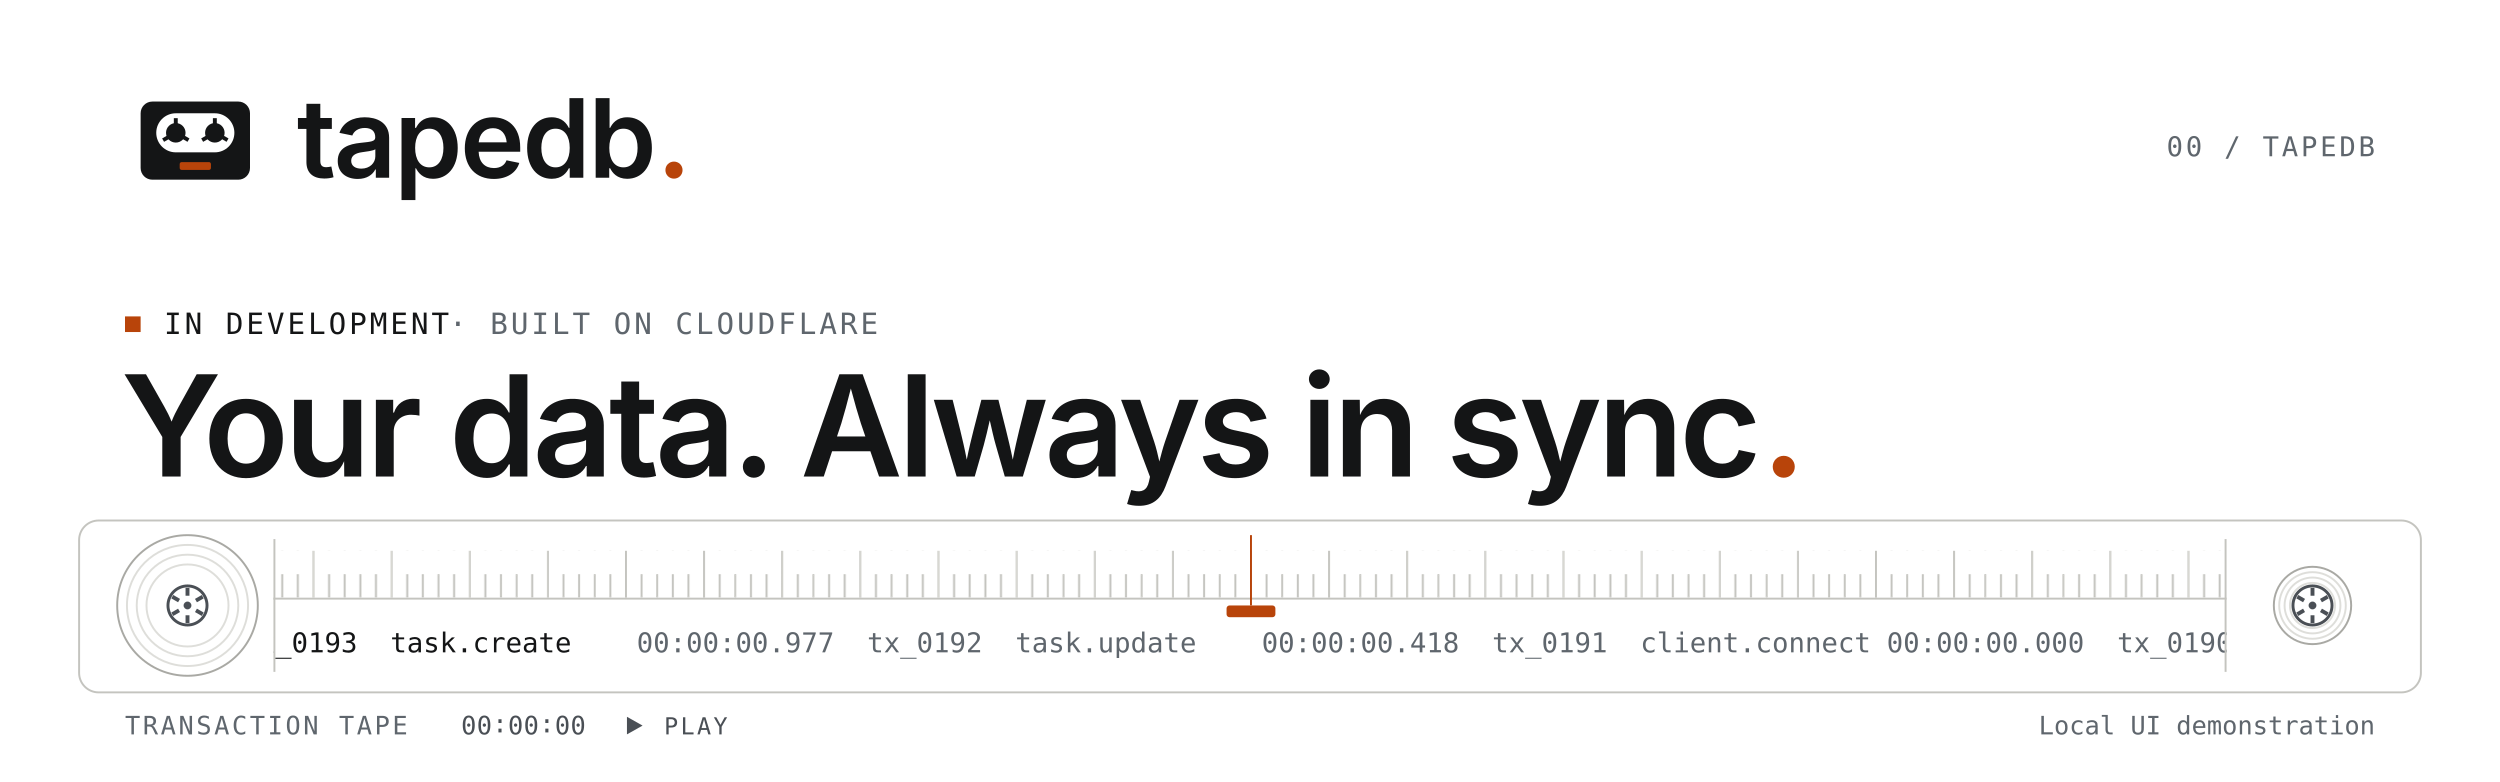
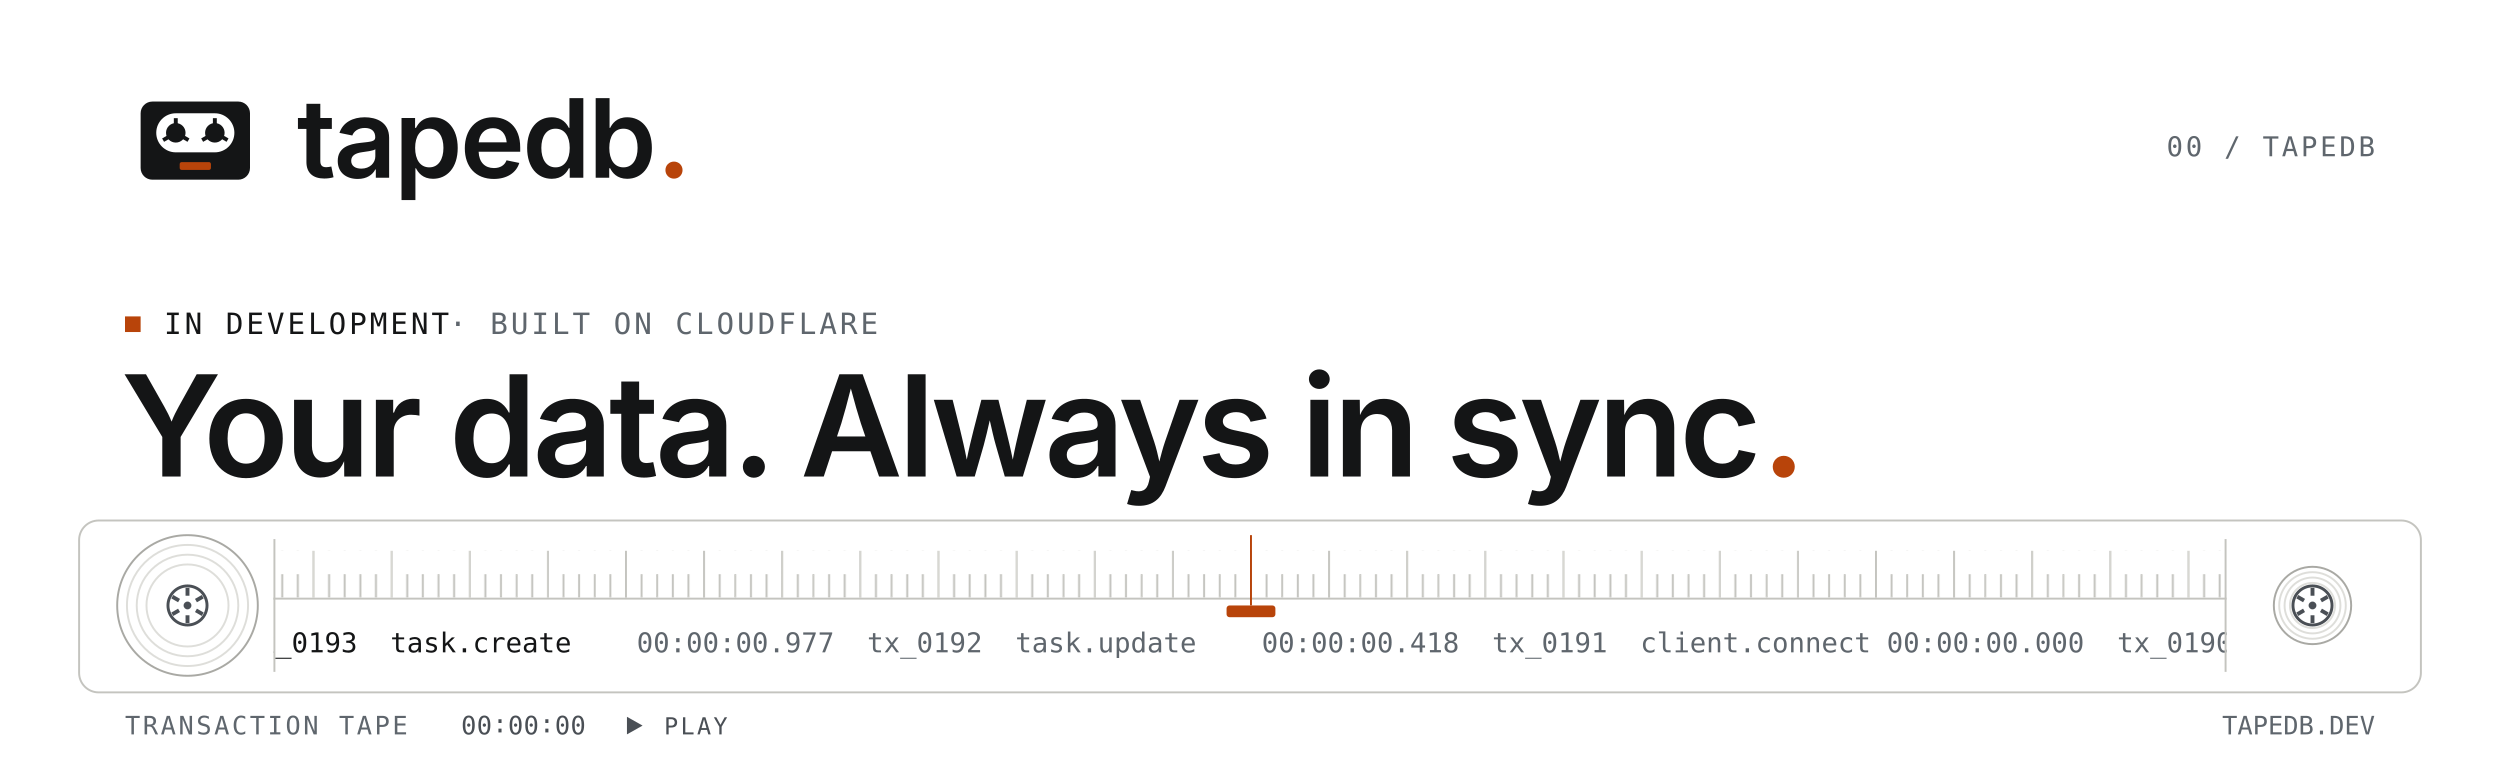
<svg xmlns="http://www.w3.org/2000/svg" viewBox="0 0 1280 400" width="1280" height="400" role="img" aria-labelledby="banner-title banner-desc">
  <style>
    .mono{font-family:ui-monospace, SFMono-Regular, Menlo, Consolas, monospace}
    .sans{font-family:system-ui, -apple-system, 'Segoe UI', sans-serif}
    .tc{white-space:pre}
    .hub{animation:tp-hub 4s linear infinite}
    .hub-a{transform-origin:90px 68px}
    .hub-b{transform-origin:110px 68px}
    .dhub{animation:deck-hub 32s linear infinite}
    .dhub-l{transform-origin:96px 310px}
    .dhub-r{transform-origin:1184px 310px}
    .pack-l{transform-origin:96px 310px;animation:pack-l 32s linear infinite}
    .pack-r{transform-origin:1184px 310px;animation:pack-r 32s linear infinite}
    .tape{animation:tape 32s linear infinite}
    .lamp{animation:lamp 32s step-end infinite}
-     .tr-play{animation:tr-play 32s step-end infinite}
-     .tr-rew{animation:tr-rew 32s step-end infinite}
-     .sec1{animation:roll10 10s steps(10,end) infinite}
-     .sec10{animation:roll6 60s steps(6,end) infinite}
-     .min1{animation:roll10 600s steps(10,end) infinite}
+     .tr-play{opacity:1}
+     .tr-rew{opacity:0}
    @keyframes tp-hub{to{transform:rotate(360deg)}}
-     @keyframes deck-hub{0%{transform:rotate(0deg)}95.312%{transform:rotate(2790deg)}100%{transform:rotate(1440deg)}}
-     @keyframes pack-l{0%{transform:scale(1)}95.312%{transform:scale(0.55);animation-timing-function:steps(4,end)}100%{transform:scale(1)}}
-     @keyframes pack-r{0%{transform:scale(1)}95.312%{transform:scale(1.8182);animation-timing-function:steps(4,end)}100%{transform:scale(1)}}
-     @keyframes tape{0%{transform:translateX(0)}95.312%{transform:translateX(1220px)}100%{transform:translateX(0)}}
+     @keyframes deck-hub{from{transform:rotate(0deg)}to{transform:rotate(2880deg)}}
+     @keyframes pack-l{0%,100%{transform:scale(1)}50%{transform:scale(0.55)}}
+     @keyframes pack-r{0%,100%{transform:scale(1)}50%{transform:scale(1.8182)}}
+     @keyframes tape{from{transform:translateX(0)}to{transform:translateX(1280px)}}
    @keyframes lamp{0%{fill-opacity:0}1.562%{fill-opacity:1}3.125%{fill-opacity:0}4.688%,100%{fill-opacity:1}}
-     @keyframes tr-play{0%{opacity:1}95.312%{opacity:0}100%{opacity:1}}
-     @keyframes tr-rew{0%{opacity:0}95.312%{opacity:1}100%{opacity:0}}
-     @keyframes roll10{from{transform:translateY(0)}to{transform:translateY(-200px)}}
-     @keyframes roll6{from{transform:translateY(0)}to{transform:translateY(-120px)}}
    @media (prefers-reduced-motion: reduce){*{animation:none!important}}
  </style>
  <defs>
    <pattern id="banner-ticks" x="0" y="282" width="40" height="24" patternUnits="userSpaceOnUse">
      <line x1="0.5" y1="0" x2="0.5" y2="24" stroke="#C4C4BF" stroke-width="1" />
      <line x1="8.5" y1="12" x2="8.5" y2="24" stroke="#C4C4BF" stroke-width="1" />
      <line x1="16.5" y1="12" x2="16.5" y2="24" stroke="#C4C4BF" stroke-width="1" />
      <line x1="24.5" y1="12" x2="24.5" y2="24" stroke="#C4C4BF" stroke-width="1" />
      <line x1="32.5" y1="12" x2="32.5" y2="24" stroke="#C4C4BF" stroke-width="1" />
    </pattern>
    <clipPath id="banner-window">
      <rect x="41" y="267" width="1198" height="87" rx="9.5" />
    </clipPath>
    <clipPath id="banner-run">
      <rect x="140" y="267" width="1000" height="87" />
    </clipPath>
    <clipPath id="banner-counter">
      <rect x="230" y="362" width="76" height="18" />
    </clipPath>
  </defs>
  <path fill="#141516" fill-rule="evenodd" d="M78 52H122A6 6 0 0 1 128 58V86A6 6 0 0 1 122 92H78A6 6 0 0 1 72 86V58A6 6 0 0 1 78 52ZM90 58H110A10 10 0 0 1 110 78H90A10 10 0 0 1 90 58Z" />
  <g class="hub hub-a" fill="#141516">
    <circle cx="90" cy="68" r="5" />
    <rect x="89" y="60.5" width="2" height="3.5" />
    <rect x="89" y="60.5" width="2" height="3.5" transform="rotate(120 90 68)" />
    <rect x="89" y="60.5" width="2" height="3.5" transform="rotate(240 90 68)" />
  </g>
  <g class="hub hub-b" fill="#141516">
    <circle cx="110" cy="68" r="5" />
    <rect x="109" y="60.5" width="2" height="3.5" />
    <rect x="109" y="60.5" width="2" height="3.5" transform="rotate(120 110 68)" />
    <rect x="109" y="60.5" width="2" height="3.5" transform="rotate(240 110 68)" />
  </g>
  <rect x="92" y="83" width="16" height="4" rx="1" fill="#B8440A" />
  <text x="152" y="91" class="sans" font-size="56" font-weight="600" letter-spacing="-1.2" fill="#141516">tapedb<tspan class="lamp" fill="#B8440A">.</tspan>
  </text>
  <text x="1216" y="80" text-anchor="end" class="mono" font-size="14" letter-spacing="1.4" fill="#5F666D">00 / TAPEDB</text>
  <rect x="64" y="162" width="8" height="8" fill="#B8440A" />
  <text x="84" y="171" class="mono" font-size="15" letter-spacing="1.5" fill="#141516">IN DEVELOPMENT<tspan fill="#5F666D"> · BUILT ON CLOUDFLARE</tspan>
  </text>
  <text x="62" y="244" class="sans" font-size="72" font-weight="600" letter-spacing="-2.2" fill="#141516">Your data. Always in sync<tspan fill="#B8440A">.</tspan>
  </text>
  <g clip-path="url(#banner-window)">
    <g clip-path="url(#banner-run)">
      <g class="tape">
        <rect x="-1280" y="282" width="2560" height="24" fill="url(#banner-ticks)" />
        <g class="mono tc" font-size="14" fill="#5F666D" xml:space="preserve">
          <text x="-1274" y="334" fill="#141516">00:00:01.204  tx_0193  task.create</text>
          <text x="-954" y="334">00:00:00.977  tx_0192  task.update</text>
          <text x="-634" y="334">00:00:00.418  tx_0191  client.connect</text>
          <text x="-314" y="334">00:00:00.000  tx_0190  schema.define</text>
          <text x="6" y="334" fill="#141516">00:00:01.204  tx_0193  task.create</text>
          <text x="326" y="334">00:00:00.977  tx_0192  task.update</text>
          <text x="646" y="334">00:00:00.418  tx_0191  client.connect</text>
          <text x="966" y="334">00:00:00.000  tx_0190  schema.define</text>
        </g>
      </g>
      <line x1="140" y1="306.5" x2="1140" y2="306.5" stroke="#C4C4BF" stroke-width="1" />
    </g>
    <line x1="140.5" y1="276" x2="140.5" y2="344" stroke="#C4C4BF" stroke-width="1" />
    <line x1="1139.5" y1="276" x2="1139.5" y2="344" stroke="#C4C4BF" stroke-width="1" />
    <g class="pack-l" fill="none" stroke-width="1">
      <circle cx="96" cy="310" r="36" stroke="#A9A9A4" vector-effect="non-scaling-stroke" />
      <circle cx="96" cy="310" r="31" stroke="#DEDEDA" vector-effect="non-scaling-stroke" />
      <circle cx="96" cy="310" r="26" stroke="#DEDEDA" vector-effect="non-scaling-stroke" />
      <circle cx="96" cy="310" r="21" stroke="#DEDEDA" vector-effect="non-scaling-stroke" />
    </g>
    <g class="pack-r" fill="none" stroke-width="1">
      <circle cx="1184" cy="310" r="19.8" stroke="#A9A9A4" vector-effect="non-scaling-stroke" />
      <circle cx="1184" cy="310" r="17.05" stroke="#DEDEDA" vector-effect="non-scaling-stroke" />
      <circle cx="1184" cy="310" r="14.3" stroke="#DEDEDA" vector-effect="non-scaling-stroke" />
      <circle cx="1184" cy="310" r="11.55" stroke="#DEDEDA" vector-effect="non-scaling-stroke" />
    </g>
    <g class="dhub dhub-l">
      <circle cx="96" cy="310" r="10" fill="none" stroke="#4A4F55" stroke-width="1.5" />
      <g fill="#4A4F55">
        <rect x="95" y="301" width="2" height="4" />
        <rect x="95" y="301" width="2" height="4" transform="rotate(60 96 310)" />
        <rect x="95" y="301" width="2" height="4" transform="rotate(120 96 310)" />
        <rect x="95" y="301" width="2" height="4" transform="rotate(180 96 310)" />
        <rect x="95" y="301" width="2" height="4" transform="rotate(240 96 310)" />
        <rect x="95" y="301" width="2" height="4" transform="rotate(300 96 310)" />
        <circle cx="96" cy="310" r="2" />
      </g>
    </g>
    <g class="dhub dhub-r">
      <circle cx="1184" cy="310" r="10" fill="none" stroke="#4A4F55" stroke-width="1.5" />
      <g fill="#4A4F55">
        <rect x="1183" y="301" width="2" height="4" />
        <rect x="1183" y="301" width="2" height="4" transform="rotate(60 1184 310)" />
        <rect x="1183" y="301" width="2" height="4" transform="rotate(120 1184 310)" />
        <rect x="1183" y="301" width="2" height="4" transform="rotate(180 1184 310)" />
        <rect x="1183" y="301" width="2" height="4" transform="rotate(240 1184 310)" />
        <rect x="1183" y="301" width="2" height="4" transform="rotate(300 1184 310)" />
        <circle cx="1184" cy="310" r="2" />
      </g>
    </g>
    <line x1="640.5" y1="274" x2="640.5" y2="310" stroke="#B8440A" stroke-width="1" />
    <rect x="628" y="310" width="25" height="6" rx="1.5" fill="#B8440A" />
  </g>
  <rect x="40.5" y="266.5" width="1199" height="88" rx="10" fill="none" stroke="#C4C4BF" stroke-width="1" />
  <text x="64" y="376" class="mono" font-size="13" letter-spacing="1.3" fill="#5F666D">TRANSACTION TAPE</text>
  <g clip-path="url(#banner-counter)" class="mono" font-size="13" fill="#4A4F55" text-anchor="middle">
    <text x="240" y="376">0</text>
    <text x="248" y="376">0</text>
    <text x="256" y="375">:</text>
    <text x="264" y="376">0</text>
    <g class="min1">
      <text x="272" y="376">0</text>
      <text x="272" y="396">1</text>
      <text x="272" y="416">2</text>
      <text x="272" y="436">3</text>
      <text x="272" y="456">4</text>
      <text x="272" y="476">5</text>
      <text x="272" y="496">6</text>
      <text x="272" y="516">7</text>
      <text x="272" y="536">8</text>
      <text x="272" y="556">9</text>
    </g>
    <text x="280" y="375">:</text>
    <g class="sec10">
      <text x="288" y="376">0</text>
      <text x="288" y="396">1</text>
      <text x="288" y="416">2</text>
      <text x="288" y="436">3</text>
      <text x="288" y="456">4</text>
      <text x="288" y="476">5</text>
    </g>
    <g class="sec1">
      <text x="296" y="376">0</text>
      <text x="296" y="396">1</text>
      <text x="296" y="416">2</text>
      <text x="296" y="436">3</text>
      <text x="296" y="456">4</text>
      <text x="296" y="476">5</text>
      <text x="296" y="496">6</text>
      <text x="296" y="516">7</text>
      <text x="296" y="536">8</text>
      <text x="296" y="556">9</text>
    </g>
  </g>
  <g class="tr-play">
    <path d="M321 367L329 371.5L321 376Z" fill="#4A4F55" />
    <text x="340" y="376" class="mono" font-size="12" letter-spacing="1.2" fill="#4A4F55">PLAY</text>
  </g>
  <g class="tr-rew" opacity="0">
    <path d="M327 367.5L322.5 371.5L327 375.5M333 367.5L328.5 371.5L333 375.5" fill="none" stroke="#4A4F55" stroke-width="1.5" />
    <text x="340" y="376" class="mono" font-size="12" letter-spacing="1.2" fill="#4A4F55">REW</text>
  </g>
-   <text x="1216" y="376" text-anchor="end" class="mono" font-size="13" fill="#5F666D">Local UI demonstration</text>
+   <text x="1216" y="376" text-anchor="end" class="mono" font-size="13" fill="#5F666D">TAPEDB.DEV</text>
</svg>
